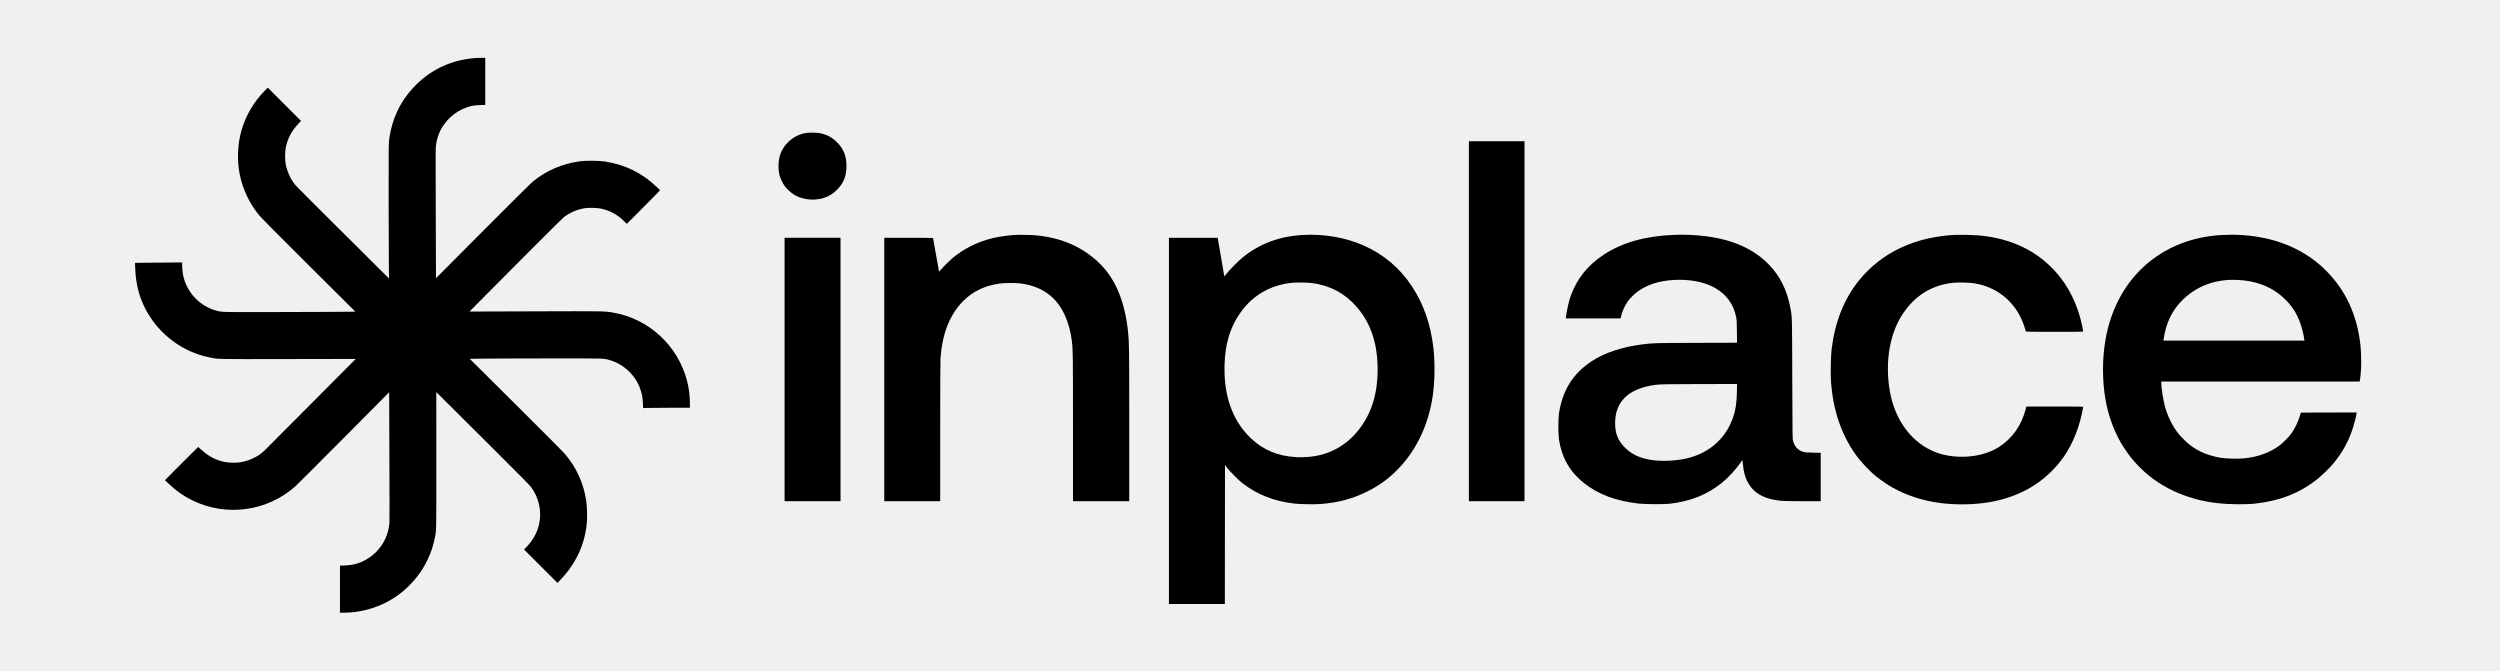
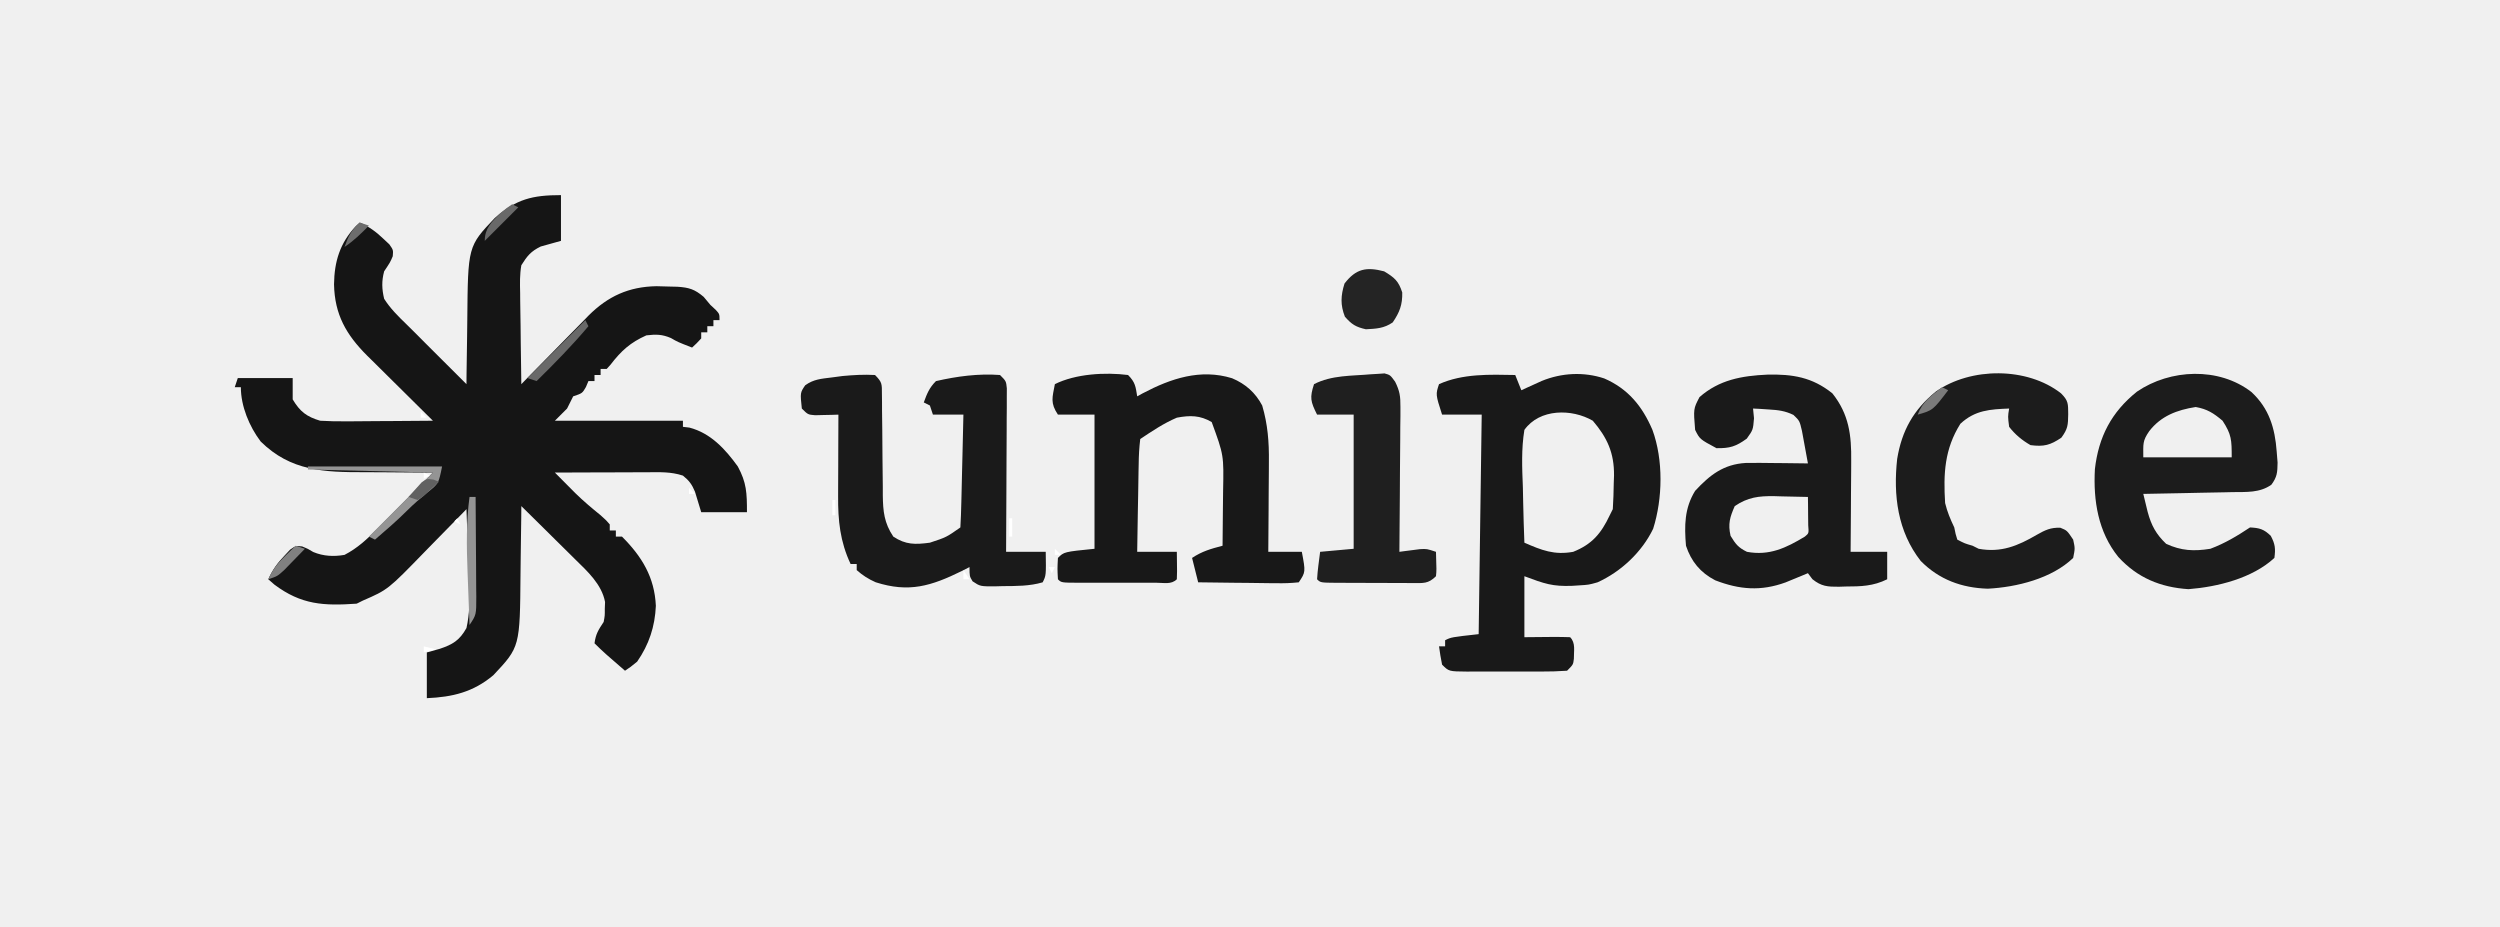
- <svg xmlns="http://www.w3.org/2000/svg" version="1.0" width="8001pt" height="2146pt" viewBox="0 0 8001 2146" preserveAspectRatio="xMidYMid meet">
-   <g transform="translate(0,2146) scale(0.1,-0.1)" fill="#000000" stroke="none">
-     <path d="M15205 19603 c-746 -62 -1380 -349 -1890 -858 -485 -483 -771 -1067 -861 -1760 -16 -119 -17 -298 -16 -2075 1 -1070 5 -2039 8 -2155 l6 -210 -459 456 c-252 250 -912 907 -1468 1459 -555 552 -1035 1034 -1065 1070 -155 184 -265 420 -316 675 -27 135 -25 405 4 541 64 299 183 523 403 757 l82 89 -532 531 -532 532 -112 -115 c-340 -348 -593 -783 -728 -1250 -128 -447 -148 -962 -54 -1424 96 -474 318 -935 628 -1306 68 -81 629 -647 1587 -1600 l1483 -1475 -784 -6 c-431 -3 -1373 -7 -2094 -7 -1422 -2 -1403 -3 -1597 53 -555 159 -978 650 -1053 1222 -8 63 -15 159 -15 214 l0 99 -207 0 c-115 0 -454 -3 -755 -7 l-547 -6 5 -146 c17 -533 133 -978 365 -1397 421 -760 1159 -1307 1997 -1479 311 -64 136 -60 2527 -56 l2170 4 -1429 -1437 c-786 -790 -1459 -1465 -1497 -1501 -213 -200 -503 -335 -814 -376 -120 -16 -353 -6 -472 20 -275 60 -496 176 -717 378 -60 54 -111 98 -115 98 -3 0 -244 -239 -534 -531 l-528 -531 115 -110 c235 -227 463 -388 746 -529 1098 -546 2427 -363 3332 460 57 52 751 746 1543 1543 l1440 1450 7 -2041 c5 -1123 5 -2077 2 -2121 -31 -468 -275 -888 -659 -1140 -240 -158 -473 -231 -767 -242 l-158 -6 0 -753 0 -754 98 0 c681 0 1345 229 1865 643 553 439 934 1059 1070 1737 55 272 52 151 51 2499 l-1 2183 516 -514 c284 -282 955 -950 1491 -1484 688 -686 992 -994 1032 -1050 117 -163 191 -322 239 -510 125 -495 -13 -1005 -373 -1379 l-97 -101 535 -535 536 -534 100 105 c492 517 775 1127 839 1813 17 181 7 543 -20 717 -87 565 -321 1075 -692 1505 -47 55 -749 759 -1560 1565 l-1474 1465 300 6 c165 4 1115 7 2110 8 1972 2 1866 5 2070 -54 388 -112 723 -392 907 -758 52 -103 113 -288 133 -402 8 -49 18 -155 22 -234 l6 -144 81 7 c45 3 381 6 749 6 l667 0 0 144 c0 231 -32 487 -90 711 -293 1139 -1231 2001 -2385 2194 -264 44 -254 44 -2470 37 l-2110 -7 231 233 c1168 1182 2742 2754 2798 2795 208 153 434 247 684 283 108 16 390 7 492 -15 283 -62 519 -187 723 -384 l108 -105 400 400 c220 219 460 461 532 538 l132 139 -111 106 c-462 445 -1008 713 -1654 812 -194 30 -617 33 -809 6 -562 -80 -1052 -290 -1488 -638 -49 -38 -764 -749 -1599 -1586 l-1511 -1517 -7 2085 c-7 1898 -6 2094 9 2192 51 341 194 618 441 857 159 154 346 268 547 335 159 53 237 66 420 72 l167 6 0 753 0 754 -142 -2 c-79 -1 -161 -3 -183 -5z" />
-     <path d="M25798 17205 c-407 -66 -749 -373 -848 -762 -48 -184 -47 -414 0 -599 27 -101 104 -260 168 -344 65 -86 180 -194 269 -253 314 -209 781 -234 1126 -61 112 56 187 112 287 214 203 206 290 431 290 750 0 326 -99 564 -322 776 -151 144 -306 225 -512 270 -99 22 -348 27 -458 9z" />
-     <path d="M47010 11180 l0 -5760 890 0 890 0 0 5760 0 5760 -890 0 -890 0 0 -5760z" />
-     <path d="M32465 13940 c-288 -18 -621 -74 -860 -145 -394 -116 -768 -311 -1078 -560 -122 -98 -310 -282 -406 -397 -36 -43 -66 -76 -67 -75 -2 2 -194 1070 -194 1080 0 4 -351 7 -780 7 l-780 0 0 -4215 0 -4215 895 0 895 0 0 2223 c0 1413 4 2273 10 2362 58 788 301 1395 731 1826 309 309 690 489 1170 555 149 21 496 24 639 6 409 -52 724 -181 987 -404 364 -308 597 -807 677 -1448 34 -272 36 -437 36 -2782 l0 -2338 900 0 900 0 0 2458 c0 2449 -2 2619 -36 2947 -97 960 -396 1691 -893 2185 -528 525 -1199 830 -2011 914 -183 19 -552 27 -735 16z" />
-     <path d="M41667 13939 c-721 -43 -1347 -277 -1882 -705 -138 -110 -415 -387 -520 -521 -44 -56 -81 -101 -82 -100 0 1 -47 270 -102 597 -56 327 -104 605 -106 618 l-5 22 -780 0 -780 0 0 -5860 0 -5860 895 0 895 0 2 2225 3 2225 69 -93 c86 -113 370 -400 486 -489 482 -370 1007 -577 1660 -654 185 -21 645 -30 840 -15 565 43 1033 169 1500 402 391 196 685 411 990 725 584 600 972 1423 1104 2339 66 454 74 1067 20 1535 -86 750 -313 1401 -689 1970 -383 581 -907 1023 -1549 1306 -586 258 -1276 375 -1969 333z m283 -1534 c528 -62 962 -263 1324 -614 547 -532 816 -1242 816 -2156 0 -760 -186 -1374 -571 -1885 -490 -651 -1194 -967 -2048 -919 -579 32 -1054 233 -1447 611 -519 499 -803 1196 -833 2043 -27 773 123 1392 459 1898 243 366 537 628 905 807 225 110 474 182 743 215 150 18 499 18 652 0z" />
-     <path d="M53575 13943 c-922 -36 -1655 -243 -2250 -634 -509 -335 -853 -762 -1052 -1309 -63 -172 -133 -480 -156 -687 l-5 -43 878 0 878 0 7 43 c23 138 119 358 216 497 70 101 223 250 339 332 303 215 666 329 1134 358 500 31 984 -61 1319 -252 369 -210 594 -517 678 -925 20 -97 23 -145 27 -470 l4 -362 -1314 -4 c-1350 -4 -1348 -4 -1704 -47 -647 -79 -1214 -266 -1629 -537 -601 -393 -943 -938 -1052 -1678 -26 -175 -25 -672 0 -835 93 -581 350 -1031 792 -1384 460 -367 1025 -579 1767 -663 194 -22 813 -25 983 -5 674 79 1210 294 1677 674 207 169 452 435 603 656 l50 72 8 -82 c32 -335 87 -523 212 -715 163 -251 413 -403 785 -477 205 -41 310 -46 922 -46 l578 0 0 774 0 774 -242 5 c-186 4 -257 9 -303 22 -180 51 -290 166 -342 357 -16 58 -18 214 -23 1978 -7 2072 -4 1976 -61 2275 -107 570 -327 1015 -684 1384 -315 326 -696 560 -1175 723 -513 174 -1188 258 -1865 231z m2012 -5040 c-9 -442 -68 -723 -217 -1032 -268 -554 -755 -934 -1387 -1081 -424 -99 -953 -105 -1313 -15 -289 72 -488 181 -675 370 -214 215 -305 445 -305 769 0 693 426 1106 1263 1226 161 23 352 27 1481 29 l1159 1 -6 -267z" />
-     <path d="M62595 13944 c-1306 -59 -2382 -566 -3103 -1463 -477 -593 -766 -1321 -873 -2197 -26 -219 -37 -803 -20 -1046 66 -896 323 -1663 776 -2307 173 -247 455 -548 690 -735 124 -99 375 -268 510 -343 461 -257 980 -424 1534 -493 437 -55 935 -55 1368 0 1030 131 1856 575 2448 1315 334 417 584 972 709 1574 20 94 36 178 36 186 0 13 -114 15 -908 15 l-909 0 -23 -87 c-136 -520 -433 -939 -855 -1208 -457 -291 -1123 -388 -1738 -255 -379 82 -739 282 -1024 567 -466 469 -730 1112 -783 1908 -51 777 109 1490 453 2019 394 606 945 947 1641 1017 166 16 526 6 671 -20 213 -37 375 -87 553 -172 503 -239 876 -678 1047 -1235 20 -65 38 -125 41 -131 3 -10 195 -13 919 -13 838 0 915 1 915 16 0 30 -50 267 -81 384 -185 702 -526 1287 -1015 1741 -598 557 -1358 872 -2289 949 -140 11 -559 20 -690 14z" />
-     <path d="M71107 13939 c-1956 -107 -3394 -1407 -3726 -3369 -102 -601 -102 -1283 -1 -1875 86 -502 251 -971 488 -1390 73 -129 244 -381 339 -500 107 -134 332 -367 468 -484 619 -534 1404 -863 2300 -965 355 -41 902 -46 1206 -12 791 88 1424 338 1978 779 151 121 412 374 524 511 279 337 483 706 616 1119 45 139 107 381 117 458 l7 49 -893 -2 -892 -3 -29 -95 c-59 -201 -159 -407 -278 -575 -73 -104 -273 -306 -381 -385 -313 -230 -686 -365 -1134 -410 -179 -19 -586 -8 -745 19 -385 66 -689 190 -961 392 -101 75 -289 255 -372 357 -200 244 -362 564 -452 896 -57 206 -116 591 -116 751 l0 45 3175 0 3175 0 4 23 c10 43 26 194 37 347 14 188 6 574 -16 780 -104 968 -469 1764 -1100 2396 -282 282 -578 498 -940 683 -677 348 -1512 508 -2398 460z m714 -1454 c540 -61 995 -276 1344 -636 200 -206 340 -428 438 -690 61 -162 119 -387 142 -551 l6 -48 -2256 0 -2256 0 6 48 c71 502 267 914 591 1238 449 450 1047 679 1714 657 80 -2 202 -11 271 -18z" />
-     <path d="M25110 9635 l0 -4215 895 0 895 0 0 4215 0 4215 -895 0 -895 0 0 -4215z" />
-   </g>
+ <svg xmlns="http://www.w3.org/2000/svg" version="1.1" width="820" height="304">
+   <path d="M0 0 C0 4.95 0 9.9 0 15 C-2.214 15.618 -4.427 16.237 -6.641 16.855 C-9.876 18.425 -11.08 19.94 -13 23 C-13.537 26.016 -13.467 28.965 -13.391 32.02 C-13.382 33.307 -13.382 33.307 -13.373 34.621 C-13.351 37.352 -13.301 40.082 -13.25 42.812 C-13.23 44.669 -13.212 46.525 -13.195 48.381 C-13.151 52.921 -13.082 57.46 -13 62 C-12.224 61.203 -11.448 60.406 -10.648 59.585 C-7.744 56.608 -4.826 53.644 -1.904 50.684 C-0.645 49.405 0.61 48.123 1.861 46.837 C3.668 44.981 5.489 43.138 7.312 41.297 C7.862 40.727 8.411 40.157 8.977 39.57 C15.382 33.161 22.255 30.03 31.312 29.875 C32.875 29.904 34.438 29.945 36 30 C36.721 30.017 37.441 30.034 38.184 30.051 C42.027 30.305 43.844 30.868 46.812 33.375 C47.534 34.241 48.256 35.108 49 36 C49.598 36.557 50.196 37.114 50.812 37.688 C52 39 52 39 52 41 C51.34 41 50.68 41 50 41 C50 41.66 50 42.32 50 43 C49.34 43 48.68 43 48 43 C48 43.66 48 44.32 48 45 C47.34 45 46.68 45 46 45 C46 45.66 46 46.32 46 47 C44.5 48.625 44.5 48.625 43 50 C38.29 48.168 38.29 48.168 36.062 46.875 C33.133 45.632 31.167 45.627 28 46 C22.755 48.341 19.74 51.073 16.262 55.609 C15.637 56.298 15.637 56.298 15 57 C14.34 57 13.68 57 13 57 C13 57.66 13 58.32 13 59 C12.34 59 11.68 59 11 59 C11 59.66 11 60.32 11 61 C10.34 61 9.68 61 9 61 C8.732 61.639 8.464 62.279 8.188 62.938 C7 65 7 65 4 66 C3.315 67.324 2.651 68.659 2 70 C0.68 71.32 -0.64 72.64 -2 74 C11.86 74 25.72 74 40 74 C40 74.66 40 75.32 40 76 C40.701 76.082 41.403 76.165 42.125 76.25 C49.116 78.074 53.893 83.306 58 89 C60.886 94.335 61 97.683 61 104 C56.05 104 51.1 104 46 104 C45.316 101.754 44.633 99.508 43.949 97.262 C42.936 94.849 42.03 93.629 40 92 C36.052 90.684 32.289 90.877 28.176 90.902 C26.884 90.904 26.884 90.904 25.565 90.907 C22.814 90.912 20.064 90.925 17.312 90.938 C15.447 90.943 13.582 90.947 11.717 90.951 C7.144 90.962 2.572 90.979 -2 91 C-0.572 92.442 0.858 93.881 2.289 95.32 C3.483 96.523 3.483 96.523 4.702 97.75 C7.354 100.346 10.118 102.667 13 105 C14.875 106.688 14.875 106.688 16 108 C16 108.66 16 109.32 16 110 C16.66 110 17.32 110 18 110 C18 110.66 18 111.32 18 112 C18.66 112 19.32 112 20 112 C26.569 118.555 30.705 125.373 31.121 134.723 C30.825 141.509 28.878 147.397 25 153 C22.832 154.781 22.832 154.781 21 156 C19.708 154.876 18.416 153.751 17.125 152.625 C16.406 151.999 15.686 151.372 14.945 150.727 C13.592 149.526 12.279 148.279 11 147 C11.389 143.987 12.265 142.603 14 140 C14.391 137.923 14.391 137.923 14.375 135.688 C14.403 134.949 14.432 134.21 14.461 133.449 C13.368 127.642 8.666 123.383 4.578 119.383 C3.821 118.63 3.821 118.63 3.048 117.862 C1.454 116.278 -0.148 114.701 -1.75 113.125 C-2.84 112.045 -3.93 110.964 -5.02 109.883 C-7.674 107.25 -10.335 104.623 -13 102 C-13.009 103.159 -13.019 104.319 -13.028 105.513 C-13.068 109.856 -13.134 114.198 -13.208 118.541 C-13.236 120.412 -13.257 122.284 -13.271 124.156 C-13.463 148.201 -13.463 148.201 -22.18 157.465 C-28.758 163.013 -35.573 164.639 -44 165 C-44 160.05 -44 155.1 -44 150 C-41.896 149.412 -41.896 149.412 -39.75 148.812 C-35.49 147.379 -33.257 146.043 -31 142 C-29.96 137.365 -29.936 132.913 -30.121 128.195 C-30.145 127.471 -30.168 126.747 -30.193 126.001 C-30.269 123.709 -30.353 121.417 -30.438 119.125 C-30.491 117.563 -30.544 116 -30.596 114.438 C-30.724 110.625 -30.86 106.812 -31 103 C-32.065 104.097 -32.065 104.097 -33.152 105.216 C-35.82 107.956 -38.501 110.683 -41.187 113.406 C-42.342 114.581 -43.493 115.76 -44.64 116.942 C-56.757 129.417 -56.757 129.417 -65 133 C-65.66 133.33 -66.32 133.66 -67 134 C-77.821 134.755 -85.158 134.382 -94 127.75 C-94.66 127.172 -95.32 126.595 -96 126 C-94.61 122.896 -92.984 120.634 -90.625 118.188 C-89.747 117.25 -89.747 117.25 -88.852 116.293 C-87 115 -87 115 -84.883 115.234 C-83 116 -83 116 -81.25 117.062 C-77.915 118.452 -74.526 118.611 -71 118 C-66.754 115.802 -63.576 112.84 -60.262 109.457 C-59.736 108.929 -59.21 108.4 -58.669 107.856 C-57.004 106.179 -55.346 104.496 -53.688 102.812 C-52.555 101.669 -51.421 100.527 -50.287 99.385 C-47.519 96.595 -44.758 93.799 -42 91 C-43.769 91.002 -43.769 91.002 -45.573 91.003 C-50.002 91 -54.43 90.957 -58.858 90.902 C-60.764 90.884 -62.671 90.877 -64.578 90.88 C-77.67 90.894 -88.625 90.554 -98.5 80.812 C-102.242 75.864 -105 69.222 -105 63 C-105.66 63 -106.32 63 -107 63 C-106.67 62.01 -106.34 61.02 -106 60 C-100.06 60 -94.12 60 -88 60 C-88 62.31 -88 64.62 -88 67 C-85.574 71.043 -83.455 72.651 -79 74 C-76.104 74.166 -73.31 74.233 -70.418 74.195 C-69.197 74.191 -69.197 74.191 -67.951 74.187 C-65.363 74.176 -62.775 74.15 -60.188 74.125 C-58.428 74.115 -56.668 74.106 -54.908 74.098 C-50.605 74.076 -46.303 74.041 -42 74 C-42.767 73.244 -43.533 72.488 -44.323 71.708 C-47.184 68.885 -50.037 66.054 -52.889 63.221 C-54.121 61.999 -55.354 60.779 -56.59 59.561 C-58.372 57.803 -60.147 56.039 -61.922 54.273 C-62.47 53.736 -63.018 53.198 -63.583 52.644 C-70.465 45.763 -74.247 39.146 -74.438 29.25 C-74.343 21.813 -72.502 15.715 -67.332 10.23 C-66.892 9.824 -66.453 9.418 -66 9 C-62.896 10.39 -60.634 12.016 -58.188 14.375 C-57.562 14.96 -56.937 15.545 -56.293 16.148 C-55 18 -55 18 -55.176 20.039 C-56 22 -56 22 -58 25 C-58.848 28.167 -58.764 30.815 -58 34 C-55.988 37.18 -53.432 39.701 -50.736 42.311 C-48.595 44.394 -46.496 46.515 -44.395 48.637 C-39.952 53.114 -35.483 57.564 -31 62 C-30.991 60.906 -30.981 59.813 -30.972 58.686 C-30.931 54.58 -30.866 50.475 -30.792 46.369 C-30.764 44.601 -30.743 42.833 -30.729 41.065 C-30.523 16.785 -30.523 16.785 -21.707 7.5 C-14.653 1.302 -9.38 0 0 0 Z " fill="#151515" transform="translate(184,64)" />
+   <path d="M0 0 C0.66 1.65 1.32 3.3 2 5 C2.603 4.723 3.207 4.446 3.828 4.16 C4.627 3.798 5.427 3.436 6.25 3.062 C7.039 2.703 7.828 2.343 8.641 1.973 C15.165 -0.717 22.446 -1.109 29.188 1.125 C37.029 4.54 41.673 10.241 45 18 C48.607 27.862 48.373 40.501 45.234 50.434 C41.561 58.072 34.71 64.5 27 68 C24.125 68.812 24.125 68.812 21 69 C20.237 69.05 19.474 69.101 18.688 69.152 C12.248 69.398 9.648 68.493 3 66 C3 72.6 3 79.2 3 86 C7.892 85.96 7.892 85.96 12.783 85.91 C14.522 85.903 16.261 85.95 18 86 C19.895 87.895 19.18 90.571 19.23 93.09 C19 95 19 95 17 97 C14.083 97.2 11.262 97.28 8.344 97.266 C7.486 97.268 6.628 97.269 5.744 97.271 C3.928 97.273 2.112 97.269 0.296 97.261 C-2.489 97.25 -5.273 97.261 -8.059 97.273 C-9.82 97.272 -11.582 97.27 -13.344 97.266 C-14.598 97.272 -14.598 97.272 -15.879 97.278 C-21.77 97.23 -21.77 97.23 -24 95 C-24.398 93.012 -24.738 91.011 -25 89 C-24.34 89 -23.68 89 -23 89 C-23 88.34 -23 87.68 -23 87 C-21 86 -21 86 -12 85 C-11.67 61.24 -11.34 37.48 -11 13 C-15.29 13 -19.58 13 -24 13 C-26.125 6.375 -26.125 6.375 -25 3 C-17.231 -0.496 -8.35 -0.157 0 0 Z M3 18 C1.966 24.287 2.25 30.466 2.5 36.812 C2.54 38.572 2.577 40.332 2.609 42.092 C2.697 46.397 2.835 50.697 3 55 C8.705 57.503 12.805 59.118 19 58 C25.22 55.527 28.199 51.939 31 46 C31.33 45.34 31.66 44.68 32 44 C32.179 41.11 32.278 38.267 32.312 35.375 C32.356 34.201 32.356 34.201 32.4 33.004 C32.48 25.607 30.212 20.59 25.438 15 C18.57 11.004 7.995 10.996 3 18 Z " fill="#191919" transform="translate(497,123)" />
+   <path d="M0 0 C2.36 2.36 2.491 3.779 3 7 C3.617 6.662 4.235 6.325 4.871 5.977 C14.092 1.121 23.751 -2.126 34.125 1.062 C38.538 2.93 41.745 5.762 44 10 C45.817 16.149 46.277 22.032 46.195 28.41 C46.192 29.263 46.19 30.116 46.187 30.995 C46.176 33.684 46.151 36.373 46.125 39.062 C46.115 40.9 46.106 42.738 46.098 44.576 C46.076 49.051 46.041 53.525 46 58 C49.63 58 53.26 58 57 58 C58.25 64.625 58.25 64.625 56 68 C53.446 68.267 51.137 68.348 48.586 68.293 C47.856 68.289 47.127 68.284 46.375 68.28 C44.041 68.263 41.708 68.226 39.375 68.188 C37.794 68.172 36.214 68.159 34.633 68.146 C30.755 68.113 26.878 68.062 23 68 C22.34 65.36 21.68 62.72 21 60 C24.285 57.81 27.207 57.002 31 56 C31.05 52.035 31.086 48.07 31.11 44.104 C31.125 42.103 31.15 40.101 31.176 38.1 C31.415 26.312 31.415 26.312 27.438 15.438 C23.63 13.192 20.3 13.184 16 14 C11.672 15.847 7.902 18.398 4 21 C3.662 23.83 3.511 26.452 3.488 29.289 C3.47 30.107 3.452 30.926 3.434 31.769 C3.38 34.388 3.346 37.006 3.312 39.625 C3.279 41.398 3.245 43.172 3.209 44.945 C3.124 49.297 3.057 53.648 3 58 C7.29 58 11.58 58 16 58 C16.098 64.934 16.098 64.934 16 67 C14.184 68.816 11.687 68.129 9.271 68.139 C8.47 68.137 7.669 68.135 6.844 68.133 C5.618 68.134 5.618 68.134 4.367 68.136 C2.635 68.136 0.903 68.135 -0.829 68.13 C-3.489 68.125 -6.149 68.13 -8.809 68.137 C-10.487 68.136 -12.165 68.135 -13.844 68.133 C-14.645 68.135 -15.446 68.137 -16.271 68.139 C-21.885 68.115 -21.885 68.115 -23 67 C-23.188 63.562 -23.188 63.562 -23 60 C-21 58 -21 58 -11 57 C-11 42.48 -11 27.96 -11 13 C-14.96 13 -18.92 13 -23 13 C-25.567 9.15 -24.833 7.414 -24 3 C-17.215 -0.393 -7.488 -0.952 0 0 Z " fill="#181818" transform="translate(370,123)" />
+   <path d="M0 0 C8.246 -0.191 14.682 0.826 21.301 6.121 C26.779 12.969 27.603 19.888 27.496 28.336 C27.493 29.192 27.49 30.047 27.488 30.929 C27.476 33.639 27.451 36.349 27.426 39.059 C27.416 40.906 27.407 42.753 27.398 44.6 C27.376 49.107 27.342 53.614 27.301 58.121 C31.261 58.121 35.221 58.121 39.301 58.121 C39.301 61.091 39.301 64.061 39.301 67.121 C34.76 69.378 30.699 69.488 25.738 69.496 C24.984 69.521 24.229 69.545 23.451 69.57 C19.718 69.59 17.733 69.467 14.773 67.098 C14.287 66.445 13.801 65.793 13.301 65.121 C12.305 65.537 12.305 65.537 11.289 65.961 C9.965 66.504 9.965 66.504 8.613 67.059 C7.308 67.598 7.308 67.598 5.977 68.148 C-2.145 71.101 -9.111 70.542 -17.102 67.465 C-21.987 64.938 -24.973 61.299 -26.699 56.121 C-27.242 49.566 -27.229 43.857 -23.699 38.121 C-18.881 32.92 -14.381 29.392 -7.064 28.969 C-3.982 28.924 -0.907 28.947 2.176 28.996 C3.246 29.005 4.316 29.014 5.418 29.023 C8.046 29.047 10.673 29.08 13.301 29.121 C12.904 26.847 12.483 24.577 12.051 22.309 C11.703 20.412 11.703 20.412 11.348 18.477 C10.569 15.141 10.569 15.141 8.551 13.215 C5.806 11.881 3.591 11.615 0.551 11.434 C-0.926 11.335 -0.926 11.335 -2.434 11.234 C-3.181 11.197 -3.929 11.16 -4.699 11.121 C-4.596 12.173 -4.493 13.225 -4.387 14.309 C-4.699 18.121 -4.699 18.121 -6.762 20.996 C-10.312 23.564 -12.321 24.198 -16.699 24.121 C-22.168 21.184 -22.168 21.184 -23.699 18.121 C-24.266 11.206 -24.266 11.206 -22.262 7.371 C-15.785 1.684 -8.376 0.376 0 0 Z M-10.699 43.121 C-12.313 46.753 -12.96 48.973 -12.074 52.871 C-10.426 55.568 -9.563 56.726 -6.699 58.121 C0.609 59.481 6.126 56.858 12.301 53.121 C13.613 52.036 13.613 52.036 13.398 49.398 C13.387 48.296 13.375 47.194 13.363 46.059 C13.354 44.954 13.345 43.849 13.336 42.711 C13.324 41.856 13.313 41.002 13.301 40.121 C10.425 40.04 7.552 39.98 4.676 39.934 C3.868 39.908 3.059 39.883 2.227 39.857 C-2.822 39.796 -6.381 40.195 -10.699 43.121 Z " fill="#1A1A1A" transform="translate(579.6992,122.8789)" />
+   <path d="M0 0 C2.41 2.41 2.253 2.971 2.271 6.263 C2.281 7.144 2.292 8.026 2.302 8.934 C2.304 9.889 2.306 10.844 2.309 11.828 C2.334 13.845 2.359 15.862 2.385 17.879 C2.413 21.063 2.437 24.247 2.456 27.431 C2.478 30.501 2.517 33.571 2.559 36.641 C2.559 37.588 2.559 38.535 2.559 39.511 C2.637 44.729 3.003 48.527 6 53 C10.078 55.718 13.21 55.638 18 55 C23.407 53.221 23.407 53.221 28 50 C28.16 47.263 28.259 44.548 28.316 41.809 C28.337 40.989 28.358 40.169 28.379 39.324 C28.445 36.695 28.504 34.066 28.562 31.438 C28.606 29.659 28.649 27.881 28.693 26.104 C28.801 21.736 28.902 17.368 29 13 C25.7 13 22.4 13 19 13 C18.505 11.515 18.505 11.515 18 10 C17.34 9.67 16.68 9.34 16 9 C17.074 6.085 17.778 4.222 20 2 C26.844 0.43 33.984 -0.53 41 0 C43 2 43 2 43.241 4.366 C43.236 5.357 43.232 6.347 43.227 7.368 C43.227 8.489 43.227 9.61 43.227 10.765 C43.216 11.979 43.206 13.194 43.195 14.445 C43.192 15.685 43.19 16.926 43.187 18.203 C43.177 21.501 43.159 24.799 43.137 28.097 C43.117 31.462 43.108 34.827 43.098 38.191 C43.076 44.794 43.041 51.397 43 58 C47.29 58 51.58 58 56 58 C56.125 65.75 56.125 65.75 55 68 C50.718 69.27 46.307 69.218 41.875 69.25 C41.16 69.271 40.444 69.291 39.707 69.312 C34.527 69.351 34.527 69.351 32.008 67.672 C31 66 31 66 31 63 C30.178 63.422 29.355 63.843 28.508 64.277 C18.358 69.259 11.148 71.471 0.227 67.984 C-2.18 66.92 -4.031 65.745 -6 64 C-6 63.34 -6 62.68 -6 62 C-6.66 62 -7.32 62 -8 62 C-11.464 54.62 -12.155 47.744 -12.098 39.66 C-12.096 38.893 -12.095 38.126 -12.093 37.336 C-12.088 34.911 -12.075 32.487 -12.062 30.062 C-12.057 28.408 -12.053 26.754 -12.049 25.1 C-12.038 21.066 -12.021 17.033 -12 13 C-12.699 13.023 -13.397 13.046 -14.117 13.07 C-15.027 13.088 -15.937 13.106 -16.875 13.125 C-17.78 13.148 -18.685 13.171 -19.617 13.195 C-22 13 -22 13 -24 11 C-24.552 5.813 -24.552 5.813 -22.902 3.383 C-20.141 1.375 -17.617 1.235 -14.25 0.812 C-12.463 0.575 -12.463 0.575 -10.641 0.332 C-7.047 0.004 -3.605 -0.2 0 0 Z " fill="#1A1A1A" transform="translate(287,123)" />
+   <path d="M0 0 C5.8 5.372 7.73 11.851 8.285 19.484 C8.383 20.692 8.481 21.9 8.582 23.145 C8.536 26.36 8.441 27.875 6.535 30.422 C2.701 33.119 -1.666 32.772 -6.168 32.836 C-7.006 32.855 -7.844 32.875 -8.707 32.895 C-11.376 32.954 -14.045 33.001 -16.715 33.047 C-18.527 33.085 -20.34 33.124 -22.152 33.164 C-26.59 33.26 -31.027 33.344 -35.465 33.422 C-35.161 34.675 -34.856 35.928 -34.543 37.219 C-34.286 38.276 -34.286 38.276 -34.024 39.354 C-32.835 43.749 -31.269 46.658 -27.965 49.797 C-23.009 52.098 -18.839 52.286 -13.465 51.422 C-8.746 49.655 -4.645 47.208 -0.465 44.422 C2.666 44.578 4.078 44.981 6.348 47.172 C7.791 49.907 7.951 51.363 7.535 54.422 C0.317 61.087 -11.063 63.92 -20.652 64.672 C-29.831 64.07 -37.394 60.949 -43.652 54.109 C-50.28 45.907 -51.9 35.651 -51.34 25.297 C-50.121 14.683 -45.917 6.596 -37.551 -0.113 C-26.618 -7.583 -10.657 -8.253 0 0 Z M-33.527 12.859 C-35.765 16.106 -35.465 17.002 -35.465 21.422 C-25.895 21.422 -16.325 21.422 -6.465 21.422 C-6.465 15.722 -6.503 13.963 -9.465 9.422 C-12.407 6.938 -14.479 5.597 -18.277 4.922 C-24.381 5.879 -29.677 7.849 -33.527 12.859 Z " fill="#1C1C1C" transform="translate(738.4648,128.5781)" />
+   <path d="M0 0 C2.49 2.49 2.324 3.432 2.375 6.875 C2.313 10.437 2.275 11.625 0.125 14.562 C-3.482 17.003 -5.606 17.58 -10 17 C-12.797 15.38 -15.014 13.556 -17 11 C-17.438 7.625 -17.438 7.625 -17 5 C-23.299 5.249 -28.184 5.528 -33 10 C-38.219 18.323 -38.59 26.397 -38 36 C-37.283 38.954 -36.307 41.229 -35 44 C-34.78 45.056 -34.78 45.056 -34.555 46.133 C-34.372 46.749 -34.189 47.365 -34 48 C-31.59 49.247 -31.59 49.247 -29 50 C-28.34 50.33 -27.68 50.66 -27 51 C-19.632 52.34 -14.184 50.058 -7.911 46.402 C-5.18 44.857 -3.38 43.987 -0.207 44.098 C2 45 2 45 4 48 C4.625 50.875 4.625 50.875 4 54 C-2.997 60.783 -14.601 63.606 -24.016 64.094 C-32.563 63.825 -39.947 61.121 -46 55 C-53.583 45.308 -55.047 33.479 -53.727 21.523 C-52.203 12.241 -48.366 5.381 -41.047 -0.562 C-29.557 -8.632 -11.112 -8.673 0 0 Z " fill="#1C1C1C" transform="translate(676,129)" />
+   <path d="M0 0 C0.789 -0.046 1.578 -0.093 2.391 -0.141 C3.442 -0.214 3.442 -0.214 4.516 -0.289 C6.391 0.234 6.391 0.234 7.987 2.428 C9.518 5.488 9.755 7.274 9.731 10.667 C9.731 11.728 9.731 12.789 9.731 13.882 C9.715 15.015 9.7 16.149 9.684 17.316 C9.679 18.486 9.675 19.655 9.671 20.86 C9.654 24.589 9.616 28.318 9.578 32.047 C9.563 34.577 9.549 37.108 9.537 39.639 C9.504 45.837 9.454 52.036 9.391 58.234 C10.006 58.151 10.62 58.067 11.254 57.98 C12.466 57.828 12.466 57.828 13.703 57.672 C14.904 57.515 14.904 57.515 16.129 57.355 C18.391 57.234 18.391 57.234 21.391 58.234 C21.586 64.289 21.586 64.289 21.391 66.234 C18.836 68.789 17.183 68.472 13.701 68.487 C12.927 68.479 12.153 68.472 11.355 68.465 C10.165 68.464 10.165 68.464 8.95 68.463 C7.271 68.46 5.592 68.453 3.914 68.44 C1.335 68.422 -1.243 68.42 -3.822 68.42 C-5.451 68.415 -7.079 68.409 -8.707 68.402 C-9.871 68.401 -9.871 68.401 -11.059 68.399 C-16.493 68.35 -16.493 68.35 -17.609 67.234 C-17.432 64.213 -16.99 61.238 -16.609 58.234 C-11.164 57.739 -11.164 57.739 -5.609 57.234 C-5.609 42.714 -5.609 28.194 -5.609 13.234 C-9.569 13.234 -13.529 13.234 -17.609 13.234 C-19.762 8.929 -20.063 7.692 -18.609 3.234 C-12.762 0.244 -6.399 0.575 0 0 Z " fill="#1F1F1F" transform="translate(449.6094,122.7656)" />
+   <path d="M0 0 C3.382 2.029 4.73 3.155 5.938 6.938 C6.02 10.993 5.066 13.429 2.812 16.75 C-0.035 18.714 -2.59 18.824 -6 19 C-9.323 18.245 -10.622 17.428 -12.875 14.875 C-14.396 10.987 -14.237 7.969 -13 4 C-9.243 -0.884 -5.844 -1.52 0 0 Z " fill="#242424" transform="translate(454,89)" />
+   <path d="M0 0 C14.52 0 29.04 0 44 0 C42.878 5.608 42.878 5.608 39.25 8.5 C36.886 10.445 34.669 12.331 32.5 14.5 C29.154 17.846 25.585 20.913 22 24 C21.34 23.67 20.68 23.34 20 23 C26.93 16.07 33.86 9.14 41 2 C20.705 1.505 20.705 1.505 0 1 C0 0.67 0 0.34 0 0 Z " fill="#949494" transform="translate(101,153)" />
+   <path d="M0 0 C0.66 0 1.32 0 2 0 C2.049 5.499 2.086 10.998 2.11 16.498 C2.12 18.369 2.134 20.24 2.151 22.111 C2.175 24.799 2.186 27.487 2.195 30.176 C2.206 31.013 2.216 31.851 2.227 32.714 C2.228 38.658 2.228 38.658 0 42 C-0.169 37.626 -0.33 33.252 -0.482 28.877 C-0.535 27.394 -0.59 25.91 -0.648 24.426 C-0.967 16.195 -1.091 8.193 0 0 Z " fill="#949494" transform="translate(154,163)" />
+   <path d="M0 0 C0.33 0.66 0.66 1.32 1 2 C-4.344 8.335 -10.088 14.195 -16 20 C-16.99 19.67 -17.98 19.34 -19 19 C-12.73 12.73 -6.46 6.46 0 0 Z " fill="#696969" transform="translate(192,105)" />
+   <path d="M0 0 C0.99 0.33 1.98 0.66 3 1 C1.569 2.485 0.13 3.963 -1.312 5.438 C-2.113 6.261 -2.914 7.085 -3.738 7.934 C-6 10 -6 10 -9 11 C-7.592 7.785 -5.897 5.678 -3.375 3.25 C-2.743 2.636 -2.112 2.023 -1.461 1.391 C-0.738 0.702 -0.738 0.702 0 0 Z " fill="#808080" transform="translate(97,179)" />
+   <path d="M0 0 C0.66 0.33 1.32 0.66 2 1 C-1.63 4.63 -5.26 8.26 -9 12 C-9 7.841 -6.753 5.855 -4 3 C-1.688 1.125 -1.688 1.125 0 0 Z " fill="#696969" transform="translate(168,67)" />
+   <path d="M0 0 C0.593 0.226 1.186 0.451 1.797 0.684 C0.704 1.717 -0.403 2.735 -1.516 3.746 C-2.131 4.315 -2.745 4.883 -3.379 5.469 C-3.981 5.87 -4.583 6.271 -5.203 6.684 C-6.193 6.354 -7.183 6.024 -8.203 5.684 C-7.303 4.648 -6.382 3.631 -5.453 2.621 C-4.687 1.768 -4.687 1.768 -3.906 0.898 C-2.203 -0.316 -2.203 -0.316 0 0 Z " fill="#616161" transform="translate(142.2031,157.3164)" />
+   <path d="M0 0 C0.66 0.33 1.32 0.66 2 1 C-3 7.571 -3 7.571 -8 9 C-6.417 4.726 -3.494 2.735 0 0 Z " fill="#7B7B7B" transform="translate(637,127)" />
+   <path d="M0 0 C0.99 0.33 1.98 0.66 3 1 C0.422 3.648 -1.916 5.944 -5 8 C-3.814 4.625 -2.724 2.353 0 0 Z " fill="#6D6D6D" transform="translate(118,73)" />
+   <path d="M0 0 C0.33 0 0.66 0 1 0 C1 1.98 1 3.96 1 6 C0.67 6 0.34 6 0 6 C0 4.02 0 2.04 0 0 Z " fill="#FFFFFF" transform="translate(331,170)" />
+   <path d="M0 0 C1.32 0.33 2.64 0.66 4 1 C2.68 1.33 1.36 1.66 0 2 C0 1.34 0 0.68 0 0 Z " fill="#FFFFFF" transform="translate(139,212)" />
+   <path d="M0 0 C0.33 0 0.66 0 1 0 C1 1.65 1 3.3 1 5 C0.67 5 0.34 5 0 5 C0 3.35 0 1.7 0 0 Z " fill="#FFFFFF" transform="translate(273,164)" />
+   <path d="M0 0 C0.99 1.485 0.99 1.485 2 3 C1.34 3 0.68 3 0 3 C0 2.01 0 1.02 0 0 Z " fill="#FFFFFF" transform="translate(316,187)" />
+   <path d="M0 0 C0.66 0 1.32 0 2 0 C1.67 0.66 1.34 1.32 1 2 C0.67 1.34 0.34 0.68 0 0 Z " fill="#FFFFFF" transform="translate(344,186)" />
+   <path d="M0 0 C0.66 0.66 1.32 1.32 2 2 C1.34 2 0.68 2 0 2 C0 1.34 0 0.68 0 0 Z " fill="#FFFFFF" transform="translate(346,180)" />
+   <path d="" fill="#FFFFFF" transform="translate(0,0)" />
+   <path d="" fill="#FFFFFF" transform="translate(0,0)" />
+   <path d="M0 0 C0.33 0.66 0.66 1.32 1 2 C0.34 1.67 -0.32 1.34 -1 1 C-0.67 0.67 -0.34 0.34 0 0 Z " fill="#FFFFFF" transform="translate(150,170)" />
+   <path d="M0 0 C0.66 0.66 1.32 1.32 2 2 C1.34 2 0.68 2 0 2 C0 1.34 0 0.68 0 0 Z " fill="#FFFFFF" transform="translate(226,160)" />
+   <path d="M0 0 C0.99 0.495 0.99 0.495 2 1 C1.01 1.495 1.01 1.495 0 2 C0 1.34 0 0.68 0 0 Z " fill="#FFFFFF" transform="translate(139,155)" />
+   <path d="M0 0 C0.66 0.66 1.32 1.32 2 2 C1.34 2 0.68 2 0 2 C0 1.34 0 0.68 0 0 Z " fill="#FFFFFF" transform="translate(138,135)" />
+   <path d="" fill="#FFFFFF" transform="translate(0,0)" />
+   <path d="M0 0 C3 1 3 1 3 1 Z " fill="#FFFFFF" transform="translate(201,95)" />
+   <path d="M0 0 C3 1 3 1 3 1 Z " fill="#FFFFFF" transform="translate(220,93)" />
+   <path d="M0 0 C3 1 3 1 3 1 Z " fill="#FFFFFF" transform="translate(207,93)" />
+   <path d="M0 0 C3 1 3 1 3 1 Z " fill="#FFFFFF" transform="translate(445,87)" />
+   <path d="M0 0 C3 1 3 1 3 1 Z " fill="#FFFFFF" transform="translate(173,63)" />
+   <path d="M0 0 C3 1 3 1 3 1 Z " fill="#FFFFFF" transform="translate(177,62)" />
+   <path d="" fill="#FFFFFF" transform="translate(0,0)" />
+   <path d="M0 0 C2 1 2 1 2 1 Z " fill="#FFFFFF" transform="translate(145,211)" />
+   <path d="" fill="#FFFFFF" transform="translate(0,0)" />
+   <path d="" fill="#FFFFFF" transform="translate(0,0)" />
+   <path d="" fill="#FFFFFF" transform="translate(0,0)" />
+   <path d="M0 0 C2 1 2 1 2 1 Z " fill="#FFFFFF" transform="translate(107,181)" />
+   <path d="M0 0 C2 1 2 1 2 1 Z " fill="#FFFFFF" transform="translate(274,178)" />
+   <path d="M0 0 C2 1 2 1 2 1 Z " fill="#FFFFFF" transform="translate(176,173)" />
+   <path d="" fill="#FFFFFF" transform="translate(0,0)" />
+   <path d="" fill="#FFFFFF" transform="translate(0,0)" />
+   <path d="" fill="#FFFFFF" transform="translate(0,0)" />
+   <path d="M0 0 C2 1 2 1 2 1 Z " fill="#FFFFFF" transform="translate(590,150)" />
+   <path d="M0 0 C2 1 2 1 2 1 Z " fill="#FFFFFF" transform="translate(186,137)" />
+   <path d="" fill="#FFFFFF" transform="translate(0,0)" />
+   <path d="M0 0 C2 1 2 1 2 1 Z " fill="#FFFFFF" transform="translate(472,124)" />
+   <path d="" fill="#FFFFFF" transform="translate(0,0)" />
+   <path d="M0 0 C2 1 2 1 2 1 Z " fill="#FFFFFF" transform="translate(433,123)" />
+   <path d="" fill="#FFFFFF" transform="translate(0,0)" />
+   <path d="" fill="#FFFFFF" transform="translate(0,0)" />
+   <path d="" fill="#FFFFFF" transform="translate(0,0)" />
+   <path d="M0 0 C2 1 2 1 2 1 Z " fill="#FFFFFF" transform="translate(204,94)" />
+   <path d="" fill="#FFFFFF" transform="translate(0,0)" />
+   <path d="" fill="#FFFFFF" transform="translate(0,0)" />
+   <path d="" fill="#FFFFFF" transform="translate(0,0)" />
+   <path d="" fill="#FFFFFF" transform="translate(0,0)" />
+   <path d="" fill="#FFFFFF" transform="translate(0,0)" />
+   <path d="" fill="#FFFFFF" transform="translate(0,0)" />
+   <path d="" fill="#FFFFFF" transform="translate(0,0)" />
+   <path d="" fill="#FFFFFF" transform="translate(0,0)" />
+   <path d="" fill="#FFFFFF" transform="translate(0,0)" />
+   <path d="" fill="#FFFFFF" transform="translate(0,0)" />
+   <path d="" fill="#FFFFFF" transform="translate(0,0)" />
+   <path d="" fill="#FFFFFF" transform="translate(0,0)" />
+   <path d="" fill="#FFFFFF" transform="translate(0,0)" />
+   <path d="" fill="#FFFFFF" transform="translate(0,0)" />
+   <path d="" fill="#FFFFFF" transform="translate(0,0)" />
+   <path d="" fill="#FFFFFF" transform="translate(0,0)" />
+   <path d="" fill="#FFFFFF" transform="translate(0,0)" />
+   <path d="" fill="#FFFFFF" transform="translate(0,0)" />
+   <path d="" fill="#FFFFFF" transform="translate(0,0)" />
+   <path d="" fill="#FFFFFF" transform="translate(0,0)" />
+   <path d="" fill="#FFFFFF" transform="translate(0,0)" />
+   <path d="" fill="#FFFFFF" transform="translate(0,0)" />
+   <path d="" fill="#FFFFFF" transform="translate(0,0)" />
+   <path d="" fill="#FFFFFF" transform="translate(0,0)" />
+   <path d="" fill="#FFFFFF" transform="translate(0,0)" />
+   <path d="" fill="#FFFFFF" transform="translate(0,0)" />
+   <path d="" fill="#FFFFFF" transform="translate(0,0)" />
+   <path d="" fill="#FFFFFF" transform="translate(0,0)" />
+   <path d="" fill="#FFFFFF" transform="translate(0,0)" />
+   <path d="" fill="#FFFFFF" transform="translate(0,0)" />
+   <path d="" fill="#FFFFFF" transform="translate(0,0)" />
+   <path d="" fill="#FFFFFF" transform="translate(0,0)" />
+   <path d="" fill="#FFFFFF" transform="translate(0,0)" />
+   <path d="" fill="#FFFFFF" transform="translate(0,0)" />
+   <path d="" fill="#FFFFFF" transform="translate(0,0)" />
+   <path d="" fill="#FFFFFF" transform="translate(0,0)" />
+   <path d="" fill="#FFFFFF" transform="translate(0,0)" />
+   <path d="" fill="#FFFFFF" transform="translate(0,0)" />
+   <path d="" fill="#FFFFFF" transform="translate(0,0)" />
+   <path d="" fill="#FFFFFF" transform="translate(0,0)" />
+   <path d="" fill="#FFFFFF" transform="translate(0,0)" />
+   <path d="" fill="#FFFFFF" transform="translate(0,0)" />
+   <path d="" fill="#FFFFFF" transform="translate(0,0)" />
+   <path d="" fill="#FFFFFF" transform="translate(0,0)" />
+   <path d="" fill="#FFFFFF" transform="translate(0,0)" />
+   <path d="" fill="#FFFFFF" transform="translate(0,0)" />
+   <path d="" fill="#FFFFFF" transform="translate(0,0)" />
+   <path d="" fill="#FFFFFF" transform="translate(0,0)" />
+   <path d="" fill="#FFFFFF" transform="translate(0,0)" />
+   <path d="" fill="#FFFFFF" transform="translate(0,0)" />
+   <path d="" fill="#FFFFFF" transform="translate(0,0)" />
+   <path d="" fill="#FFFFFF" transform="translate(0,0)" />
+   <path d="" fill="#FFFFFF" transform="translate(0,0)" />
+   <path d="" fill="#FFFFFF" transform="translate(0,0)" />
+   <path d="" fill="#FFFFFF" transform="translate(0,0)" />
+   <path d="" fill="#FFFFFF" transform="translate(0,0)" />
+   <path d="" fill="#FFFFFF" transform="translate(0,0)" />
+   <path d="" fill="#FFFFFF" transform="translate(0,0)" />
+   <path d="" fill="#FFFFFF" transform="translate(0,0)" />
+   <path d="" fill="#FFFFFF" transform="translate(0,0)" />
+   <path d="" fill="#FFFFFF" transform="translate(0,0)" />
+   <path d="" fill="#FFFFFF" transform="translate(0,0)" />
+   <path d="" fill="#FFFFFF" transform="translate(0,0)" />
+   <path d="" fill="#FFFFFF" transform="translate(0,0)" />
+   <path d="" fill="#FFFFFF" transform="translate(0,0)" />
+   <path d="" fill="#FFFFFF" transform="translate(0,0)" />
+   <path d="" fill="#FFFFFF" transform="translate(0,0)" />
+   <path d="" fill="#FFFFFF" transform="translate(0,0)" />
+   <path d="" fill="#FFFFFF" transform="translate(0,0)" />
+   <path d="" fill="#FFFFFF" transform="translate(0,0)" />
+   <path d="" fill="#FFFFFF" transform="translate(0,0)" />
+   <path d="" fill="#FFFFFF" transform="translate(0,0)" />
+   <path d="" fill="#FFFFFF" transform="translate(0,0)" />
+   <path d="" fill="#FFFFFF" transform="translate(0,0)" />
+   <path d="" fill="#FFFFFF" transform="translate(0,0)" />
+   <path d="" fill="#FFFFFF" transform="translate(0,0)" />
+   <path d="" fill="#FFFFFF" transform="translate(0,0)" />
+   <path d="" fill="#FFFFFF" transform="translate(0,0)" />
+   <path d="" fill="#FFFFFF" transform="translate(0,0)" />
+   <path d="" fill="#FFFFFF" transform="translate(0,0)" />
+   <path d="" fill="#FFFFFF" transform="translate(0,0)" />
+   <path d="" fill="#FFFFFF" transform="translate(0,0)" />
+   <path d="" fill="#FFFFFF" transform="translate(0,0)" />
+   <path d="" fill="#FFFFFF" transform="translate(0,0)" />
+   <path d="" fill="#FFFFFF" transform="translate(0,0)" />
+   <path d="" fill="#FFFFFF" transform="translate(0,0)" />
+   <path d="" fill="#FFFFFF" transform="translate(0,0)" />
+   <path d="" fill="#FFFFFF" transform="translate(0,0)" />
+   <path d="" fill="#FFFFFF" transform="translate(0,0)" />
+   <path d="" fill="#FFFFFF" transform="translate(0,0)" />
+   <path d="" fill="#FFFFFF" transform="translate(0,0)" />
+   <path d="" fill="#FFFFFF" transform="translate(0,0)" />
+   <path d="" fill="#FFFFFF" transform="translate(0,0)" />
+   <path d="" fill="#FFFFFF" transform="translate(0,0)" />
+   <path d="" fill="#FFFFFF" transform="translate(0,0)" />
+   <path d="" fill="#FFFFFF" transform="translate(0,0)" />
+   <path d="" fill="#FFFFFF" transform="translate(0,0)" />
+   <path d="" fill="#FFFFFF" transform="translate(0,0)" />
+   <path d="" fill="#FFFFFF" transform="translate(0,0)" />
+   <path d="" fill="#FFFFFF" transform="translate(0,0)" />
+   <path d="" fill="#FFFFFF" transform="translate(0,0)" />
+   <path d="" fill="#FFFFFF" transform="translate(0,0)" />
+   <path d="" fill="#FFFFFF" transform="translate(0,0)" />
+   <path d="" fill="#FFFFFF" transform="translate(0,0)" />
+   <path d="" fill="#FFFFFF" transform="translate(0,0)" />
+   <path d="" fill="#FFFFFF" transform="translate(0,0)" />
+   <path d="" fill="#FFFFFF" transform="translate(0,0)" />
+   <path d="" fill="#FFFFFF" transform="translate(0,0)" />
+   <path d="" fill="#FFFFFF" transform="translate(0,0)" />
+   <path d="" fill="#FFFFFF" transform="translate(0,0)" />
+   <path d="" fill="#FFFFFF" transform="translate(0,0)" />
+   <path d="" fill="#FFFFFF" transform="translate(0,0)" />
+   <path d="" fill="#FFFFFF" transform="translate(0,0)" />
+   <path d="" fill="#FFFFFF" transform="translate(0,0)" />
+   <path d="" fill="#FFFFFF" transform="translate(0,0)" />
+   <path d="" fill="#FFFFFF" transform="translate(0,0)" />
+   <path d="" fill="#FFFFFF" transform="translate(0,0)" />
+   <path d="" fill="#FFFFFF" transform="translate(0,0)" />
+   <path d="" fill="#FFFFFF" transform="translate(0,0)" />
+   <path d="" fill="#FFFFFF" transform="translate(0,0)" />
+   <path d="" fill="#FFFFFF" transform="translate(0,0)" />
+   <path d="" fill="#FFFFFF" transform="translate(0,0)" />
+   <path d="" fill="#FFFFFF" transform="translate(0,0)" />
+   <path d="" fill="#FFFFFF" transform="translate(0,0)" />
+   <path d="" fill="#FFFFFF" transform="translate(0,0)" />
+   <path d="" fill="#FFFFFF" transform="translate(0,0)" />
+   <path d="" fill="#FFFFFF" transform="translate(0,0)" />
+   <path d="" fill="#FFFFFF" transform="translate(0,0)" />
</svg>
